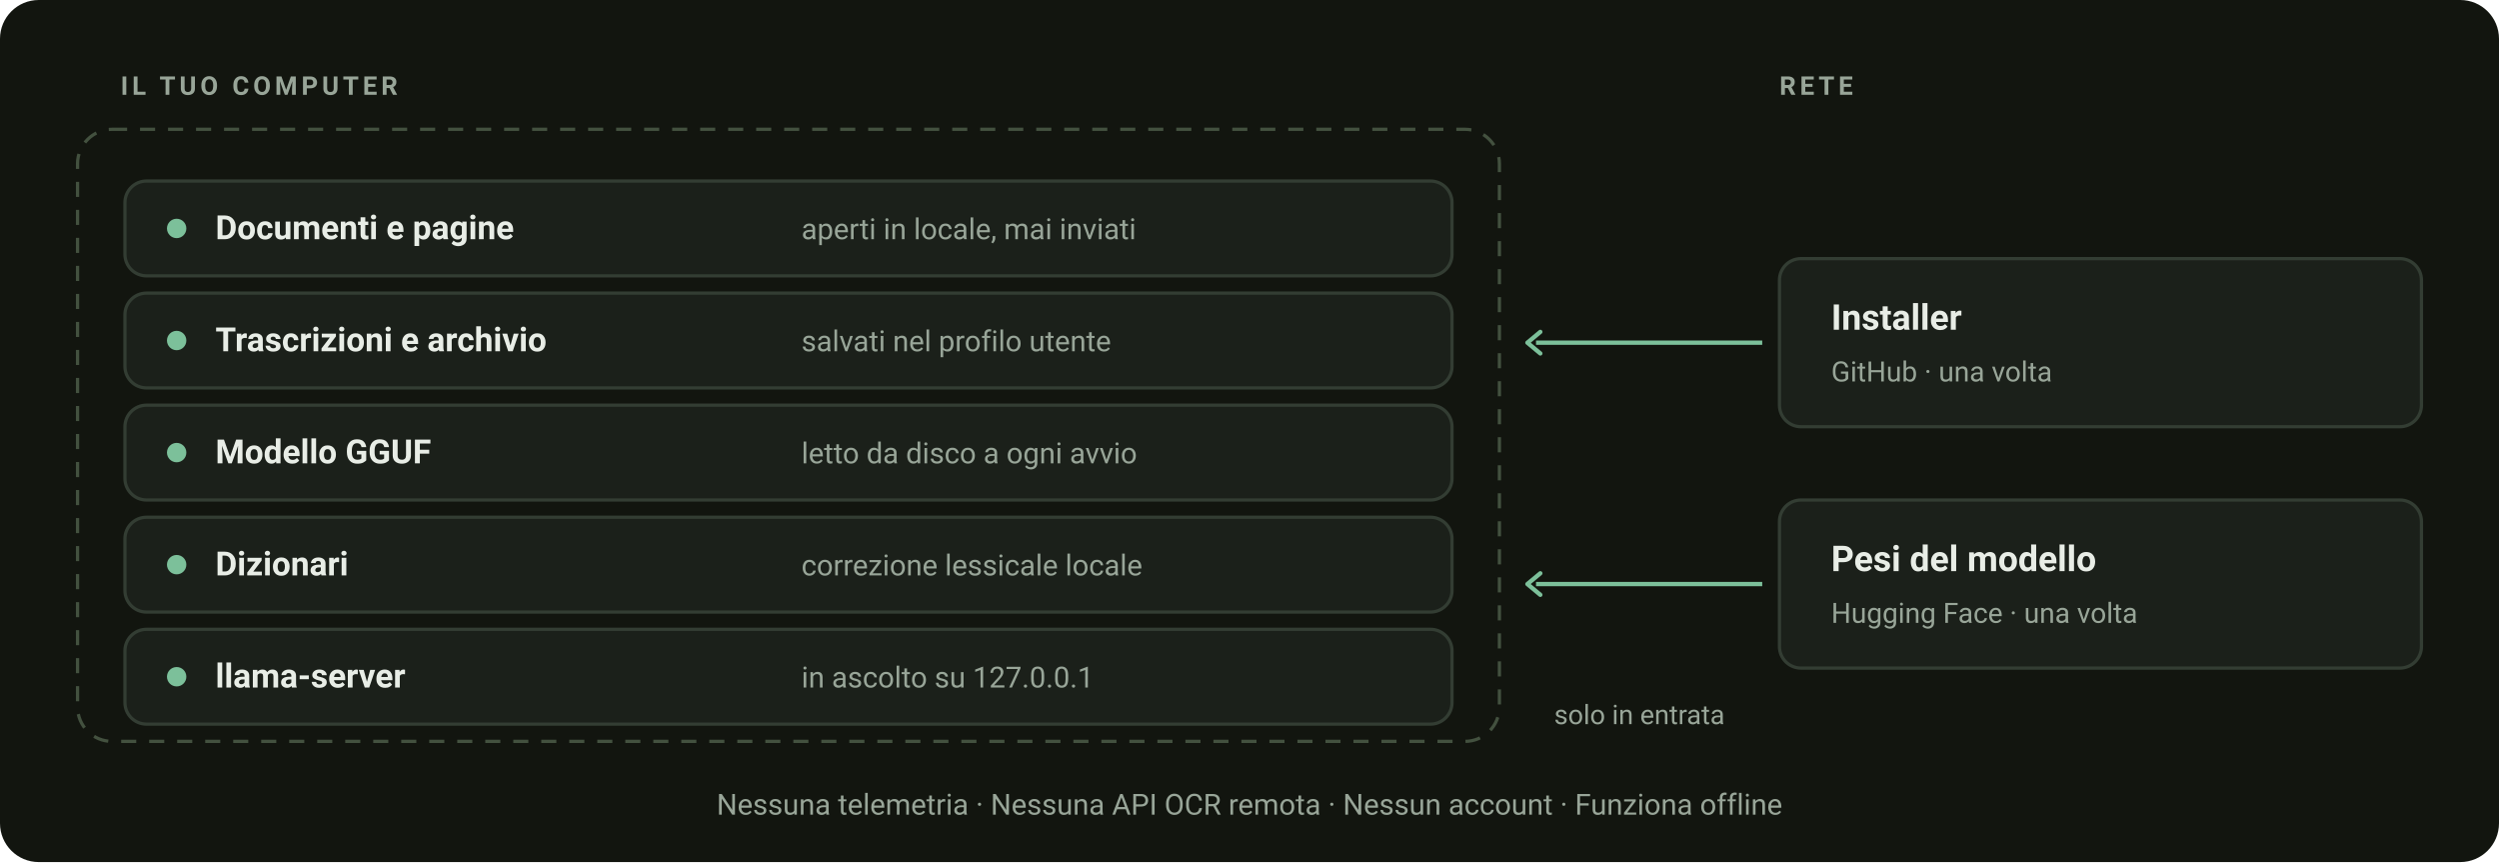
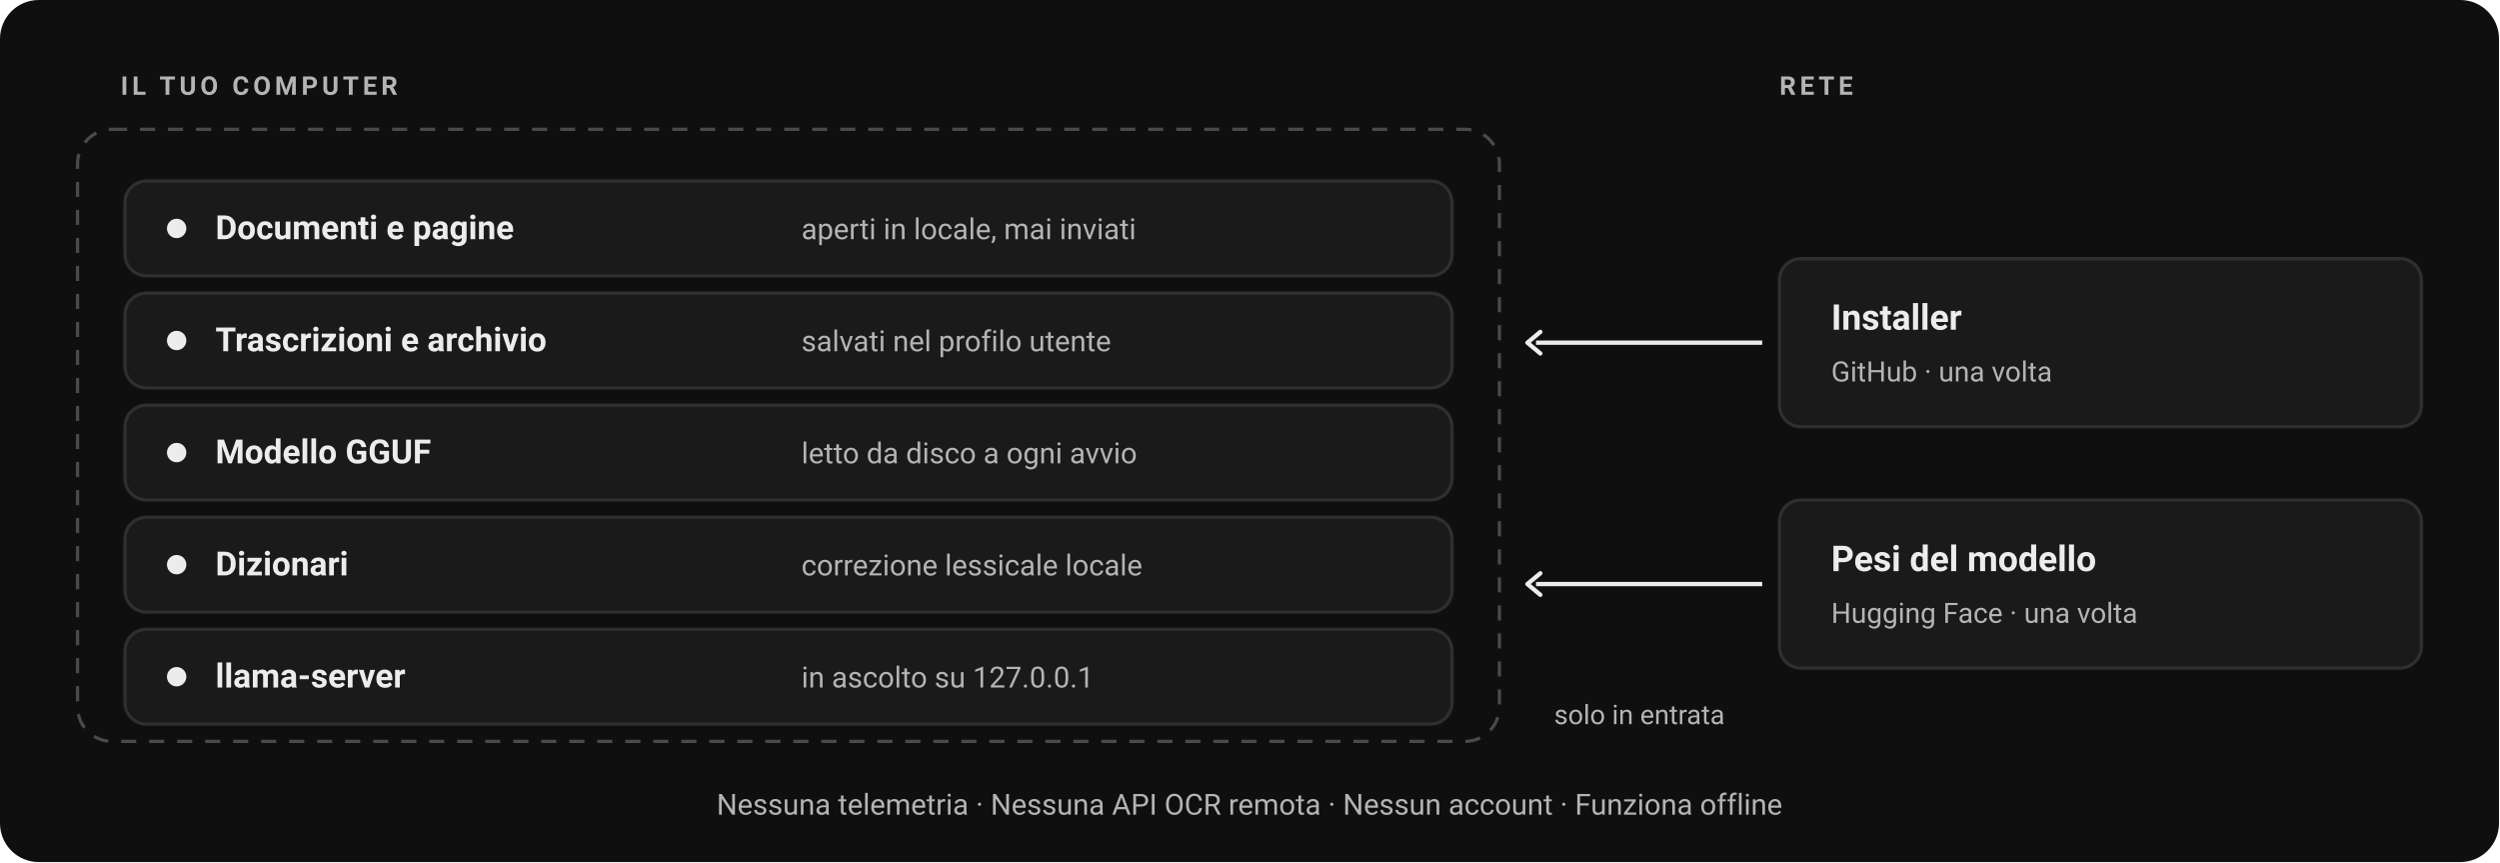
<svg xmlns="http://www.w3.org/2000/svg" width="1160" height="400" viewBox="0 0 1160 400" role="img" aria-labelledby="titolo descrizione">
-   <rect width="1160" height="400" rx="18" fill="#12150f" />
+   <rect width="1160" height="400" rx="18" fill="#0f0f0f" />
  <g font-family="system-ui,-apple-system,Segoe UI,Roboto,Arial,sans-serif">
-     <rect x="36" y="60" width="660" height="284" rx="16" fill="none" stroke="#43513f" stroke-width="1.5" stroke-dasharray="7 6" />
-     <text x="56" y="44" font-size="12" fill="#98a598" font-weight="600" text-anchor="start" letter-spacing="1.8">IL TUO COMPUTER</text>
-     <text x="826" y="44" font-size="12" fill="#98a598" font-weight="600" text-anchor="start" letter-spacing="1.8">RETE</text>
-     <rect x="58" y="84" width="616" height="44" rx="10" fill="#1b201a" stroke="#333d33" stroke-width="1.5" />
-     <circle cx="82" cy="106" r="4.5" fill="#7cc09a" />
-     <text x="100" y="111" font-size="15.5" fill="#e8ede6" font-weight="600" text-anchor="start">Documenti e pagine</text>
-     <text x="372" y="111" font-size="13.5" fill="#98a598" font-weight="400" text-anchor="start">aperti in locale, mai inviati</text>
-     <rect x="58" y="136" width="616" height="44" rx="10" fill="#1b201a" stroke="#333d33" stroke-width="1.5" />
-     <circle cx="82" cy="158" r="4.5" fill="#7cc09a" />
-     <text x="100" y="163" font-size="15.5" fill="#e8ede6" font-weight="600" text-anchor="start">Trascrizioni e archivio</text>
-     <text x="372" y="163" font-size="13.5" fill="#98a598" font-weight="400" text-anchor="start">salvati nel profilo utente</text>
-     <rect x="58" y="188" width="616" height="44" rx="10" fill="#1b201a" stroke="#333d33" stroke-width="1.5" />
-     <circle cx="82" cy="210" r="4.5" fill="#7cc09a" />
-     <text x="100" y="215" font-size="15.5" fill="#e8ede6" font-weight="600" text-anchor="start">Modello GGUF</text>
-     <text x="372" y="215" font-size="13.5" fill="#98a598" font-weight="400" text-anchor="start">letto da disco a ogni avvio</text>
-     <rect x="58" y="240" width="616" height="44" rx="10" fill="#1b201a" stroke="#333d33" stroke-width="1.5" />
-     <circle cx="82" cy="262" r="4.5" fill="#7cc09a" />
-     <text x="100" y="267" font-size="15.5" fill="#e8ede6" font-weight="600" text-anchor="start">Dizionari</text>
-     <text x="372" y="267" font-size="13.5" fill="#98a598" font-weight="400" text-anchor="start">correzione lessicale locale</text>
-     <rect x="58" y="292" width="616" height="44" rx="10" fill="#1b201a" stroke="#333d33" stroke-width="1.5" />
-     <circle cx="82" cy="314" r="4.5" fill="#7cc09a" />
-     <text x="100" y="319" font-size="15.5" fill="#e8ede6" font-weight="600" text-anchor="start">llama-server</text>
-     <text x="372" y="319" font-size="13.5" fill="#98a598" font-weight="400" text-anchor="start">in ascolto su 127.0.0.1</text>
-     <rect x="826" y="120" width="298" height="78" rx="10" fill="#1b201a" stroke="#333d33" stroke-width="1.5" />
-     <text x="850" y="153" font-size="16.5" fill="#e8ede6" font-weight="600" text-anchor="start">Installer</text>
-     <text x="850" y="177" font-size="13" fill="#98a598" font-weight="400" text-anchor="start">GitHub · una volta</text>
-     <path d="M818 159H713" stroke="#7cc09a" stroke-width="2" fill="none" />
-     <path d="M715 154l-6 5 6 5" stroke="#7cc09a" stroke-width="2" fill="none" stroke-linecap="round" stroke-linejoin="round" />
-     <rect x="826" y="232" width="298" height="78" rx="10" fill="#1b201a" stroke="#333d33" stroke-width="1.5" />
-     <text x="850" y="265" font-size="16.5" fill="#e8ede6" font-weight="600" text-anchor="start">Pesi del modello</text>
-     <text x="850" y="289" font-size="13" fill="#98a598" font-weight="400" text-anchor="start">Hugging Face · una volta</text>
-     <path d="M818 271H713" stroke="#7cc09a" stroke-width="2" fill="none" />
-     <path d="M715 266l-6 5 6 5" stroke="#7cc09a" stroke-width="2" fill="none" stroke-linecap="round" stroke-linejoin="round" />
-     <text x="761" y="336" font-size="12.5" fill="#98a598" font-weight="400" text-anchor="middle">solo in entrata</text>
-     <text x="580.0" y="378" font-size="13.5" fill="#98a598" font-weight="400" text-anchor="middle">Nessuna telemetria · Nessuna API OCR remota · Nessun account · Funziona offline</text>
+     <rect x="36" y="60" width="660" height="284" rx="16" fill="none" stroke="#4a4a4a" stroke-width="1.5" stroke-dasharray="7 6" />
+     <text x="56" y="44" font-size="12" fill="#b4b4b4" font-weight="600" text-anchor="start" letter-spacing="1.8">IL TUO COMPUTER</text>
+     <text x="826" y="44" font-size="12" fill="#b4b4b4" font-weight="600" text-anchor="start" letter-spacing="1.8">RETE</text>
+     <rect x="58" y="84" width="616" height="44" rx="10" fill="#1a1a1a" stroke="#2f2f2f" stroke-width="1.5" />
+     <circle cx="82" cy="106" r="4.5" fill="#ececec" />
+     <text x="100" y="111" font-size="15.5" fill="#ececec" font-weight="600" text-anchor="start">Documenti e pagine</text>
+     <text x="372" y="111" font-size="13.5" fill="#b4b4b4" font-weight="400" text-anchor="start">aperti in locale, mai inviati</text>
+     <rect x="58" y="136" width="616" height="44" rx="10" fill="#1a1a1a" stroke="#2f2f2f" stroke-width="1.5" />
+     <circle cx="82" cy="158" r="4.5" fill="#ececec" />
+     <text x="100" y="163" font-size="15.5" fill="#ececec" font-weight="600" text-anchor="start">Trascrizioni e archivio</text>
+     <text x="372" y="163" font-size="13.5" fill="#b4b4b4" font-weight="400" text-anchor="start">salvati nel profilo utente</text>
+     <rect x="58" y="188" width="616" height="44" rx="10" fill="#1a1a1a" stroke="#2f2f2f" stroke-width="1.5" />
+     <circle cx="82" cy="210" r="4.5" fill="#ececec" />
+     <text x="100" y="215" font-size="15.5" fill="#ececec" font-weight="600" text-anchor="start">Modello GGUF</text>
+     <text x="372" y="215" font-size="13.5" fill="#b4b4b4" font-weight="400" text-anchor="start">letto da disco a ogni avvio</text>
+     <rect x="58" y="240" width="616" height="44" rx="10" fill="#1a1a1a" stroke="#2f2f2f" stroke-width="1.5" />
+     <circle cx="82" cy="262" r="4.5" fill="#ececec" />
+     <text x="100" y="267" font-size="15.5" fill="#ececec" font-weight="600" text-anchor="start">Dizionari</text>
+     <text x="372" y="267" font-size="13.5" fill="#b4b4b4" font-weight="400" text-anchor="start">correzione lessicale locale</text>
+     <rect x="58" y="292" width="616" height="44" rx="10" fill="#1a1a1a" stroke="#2f2f2f" stroke-width="1.5" />
+     <circle cx="82" cy="314" r="4.5" fill="#ececec" />
+     <text x="100" y="319" font-size="15.5" fill="#ececec" font-weight="600" text-anchor="start">llama-server</text>
+     <text x="372" y="319" font-size="13.5" fill="#b4b4b4" font-weight="400" text-anchor="start">in ascolto su 127.0.0.1</text>
+     <rect x="826" y="120" width="298" height="78" rx="10" fill="#1a1a1a" stroke="#2f2f2f" stroke-width="1.5" />
+     <text x="850" y="153" font-size="16.5" fill="#ececec" font-weight="600" text-anchor="start">Installer</text>
+     <text x="850" y="177" font-size="13" fill="#b4b4b4" font-weight="400" text-anchor="start">GitHub · una volta</text>
+     <path d="M818 159H713" stroke="#ececec" stroke-width="2" fill="none" />
+     <path d="M715 154l-6 5 6 5" stroke="#ececec" stroke-width="2" fill="none" stroke-linecap="round" stroke-linejoin="round" />
+     <rect x="826" y="232" width="298" height="78" rx="10" fill="#1a1a1a" stroke="#2f2f2f" stroke-width="1.5" />
+     <text x="850" y="265" font-size="16.5" fill="#ececec" font-weight="600" text-anchor="start">Pesi del modello</text>
+     <text x="850" y="289" font-size="13" fill="#b4b4b4" font-weight="400" text-anchor="start">Hugging Face · una volta</text>
+     <path d="M818 271H713" stroke="#ececec" stroke-width="2" fill="none" />
+     <path d="M715 266l-6 5 6 5" stroke="#ececec" stroke-width="2" fill="none" stroke-linecap="round" stroke-linejoin="round" />
+     <text x="761" y="336" font-size="12.5" fill="#b4b4b4" font-weight="400" text-anchor="middle">solo in entrata</text>
+     <text x="580.0" y="378" font-size="13.5" fill="#b4b4b4" font-weight="400" text-anchor="middle">Nessuna telemetria · Nessuna API OCR remota · Nessun account · Funziona offline</text>
  </g>
</svg>
